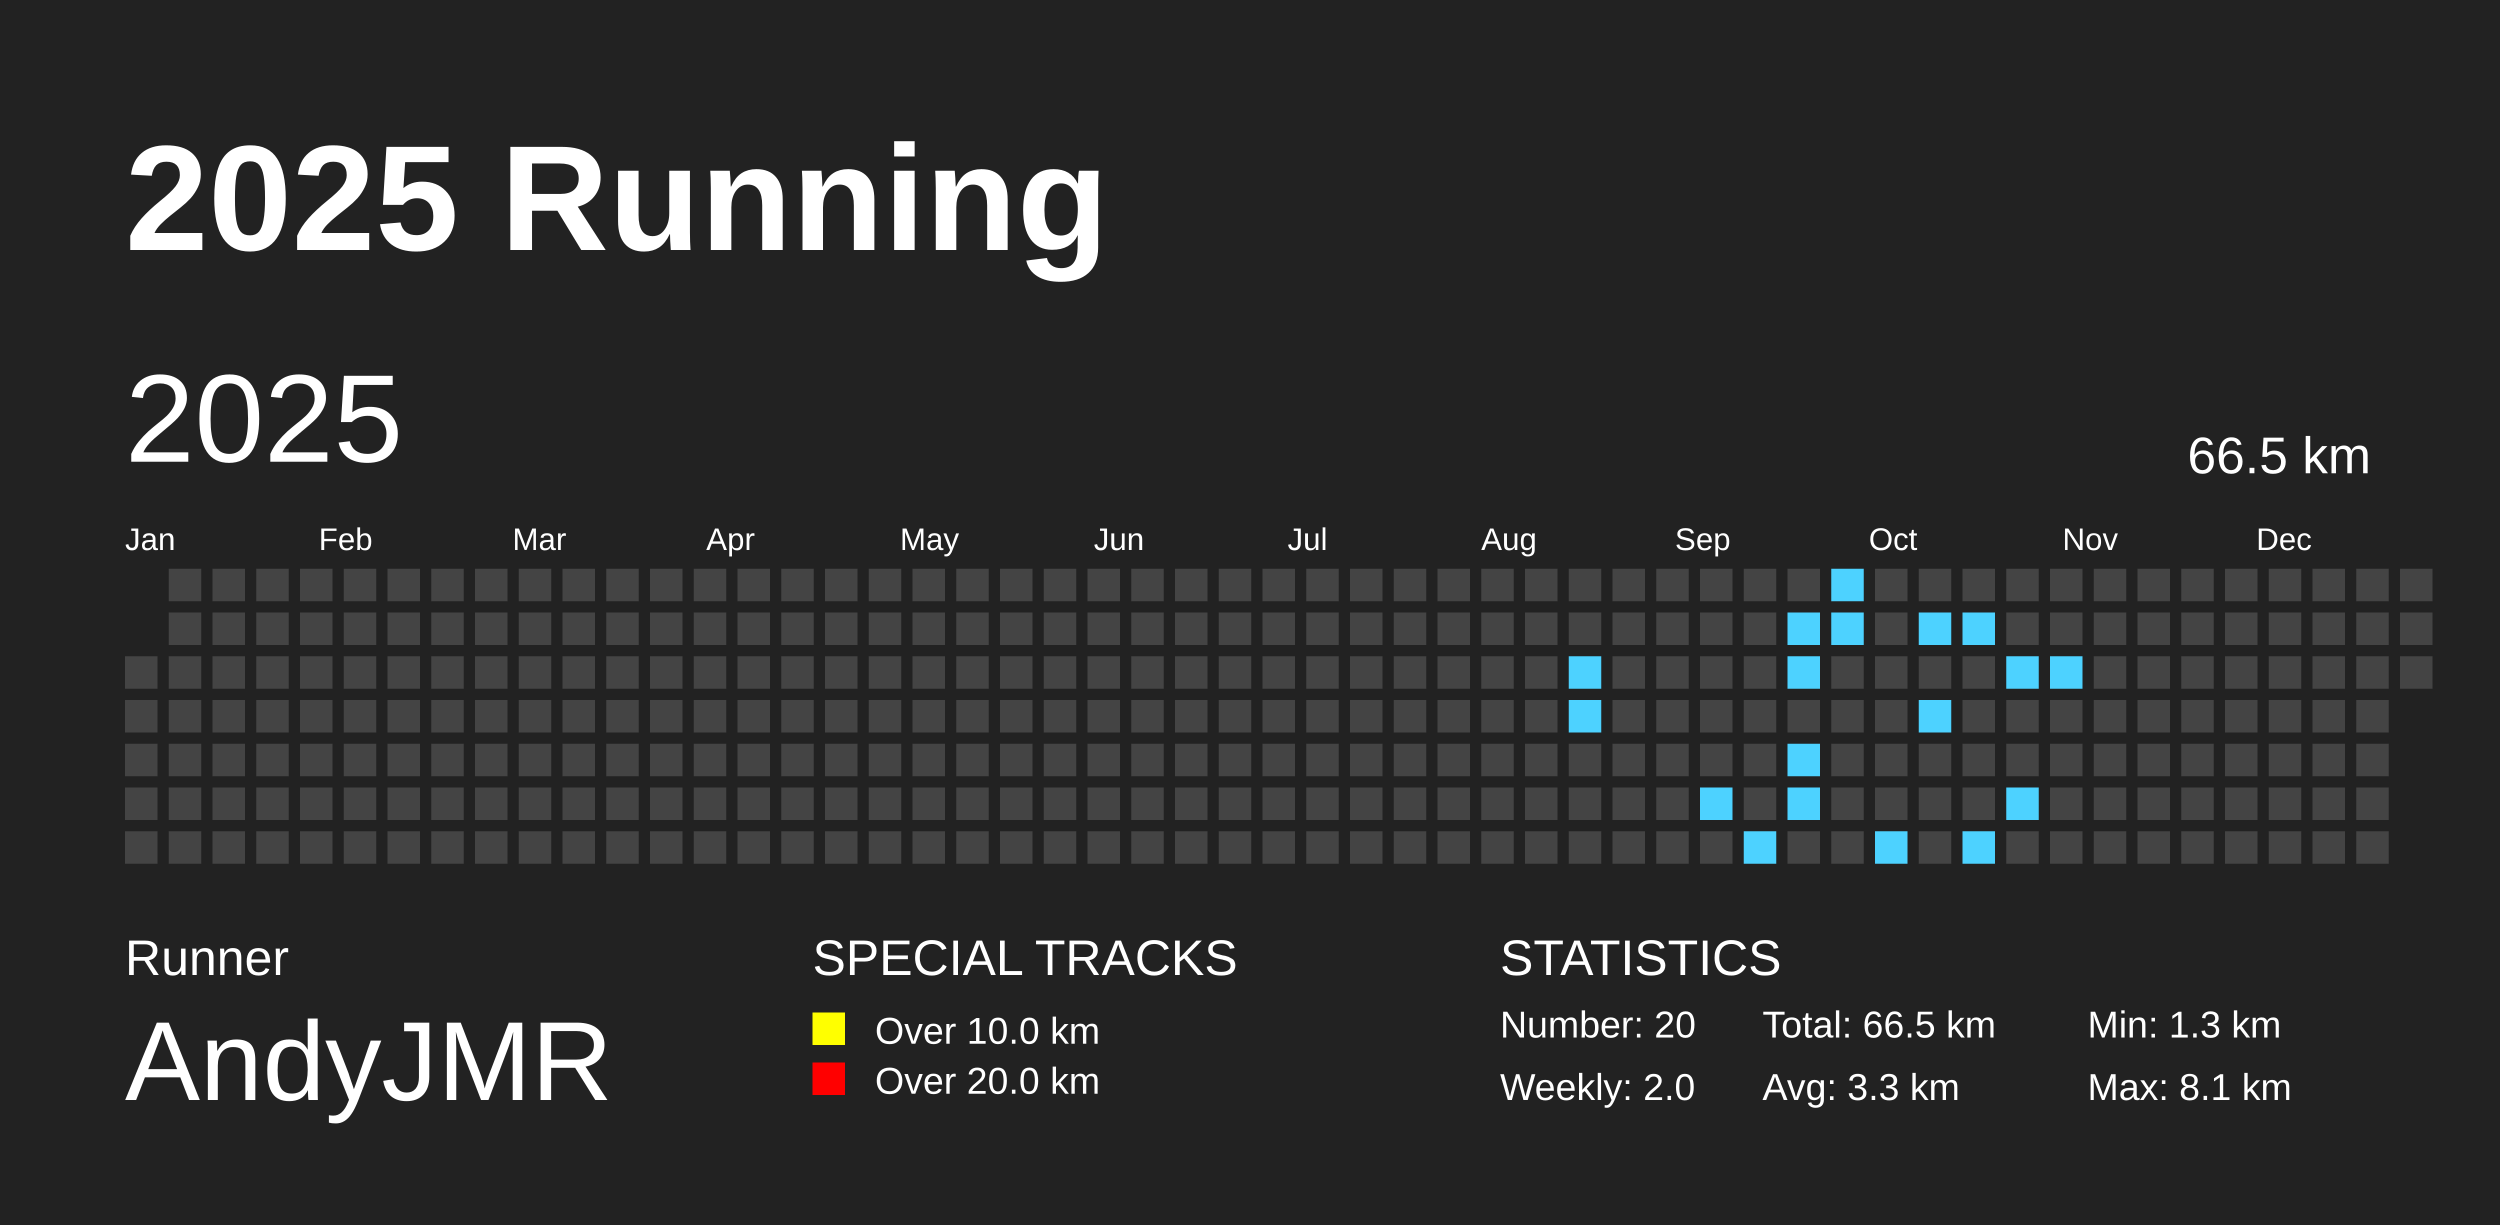
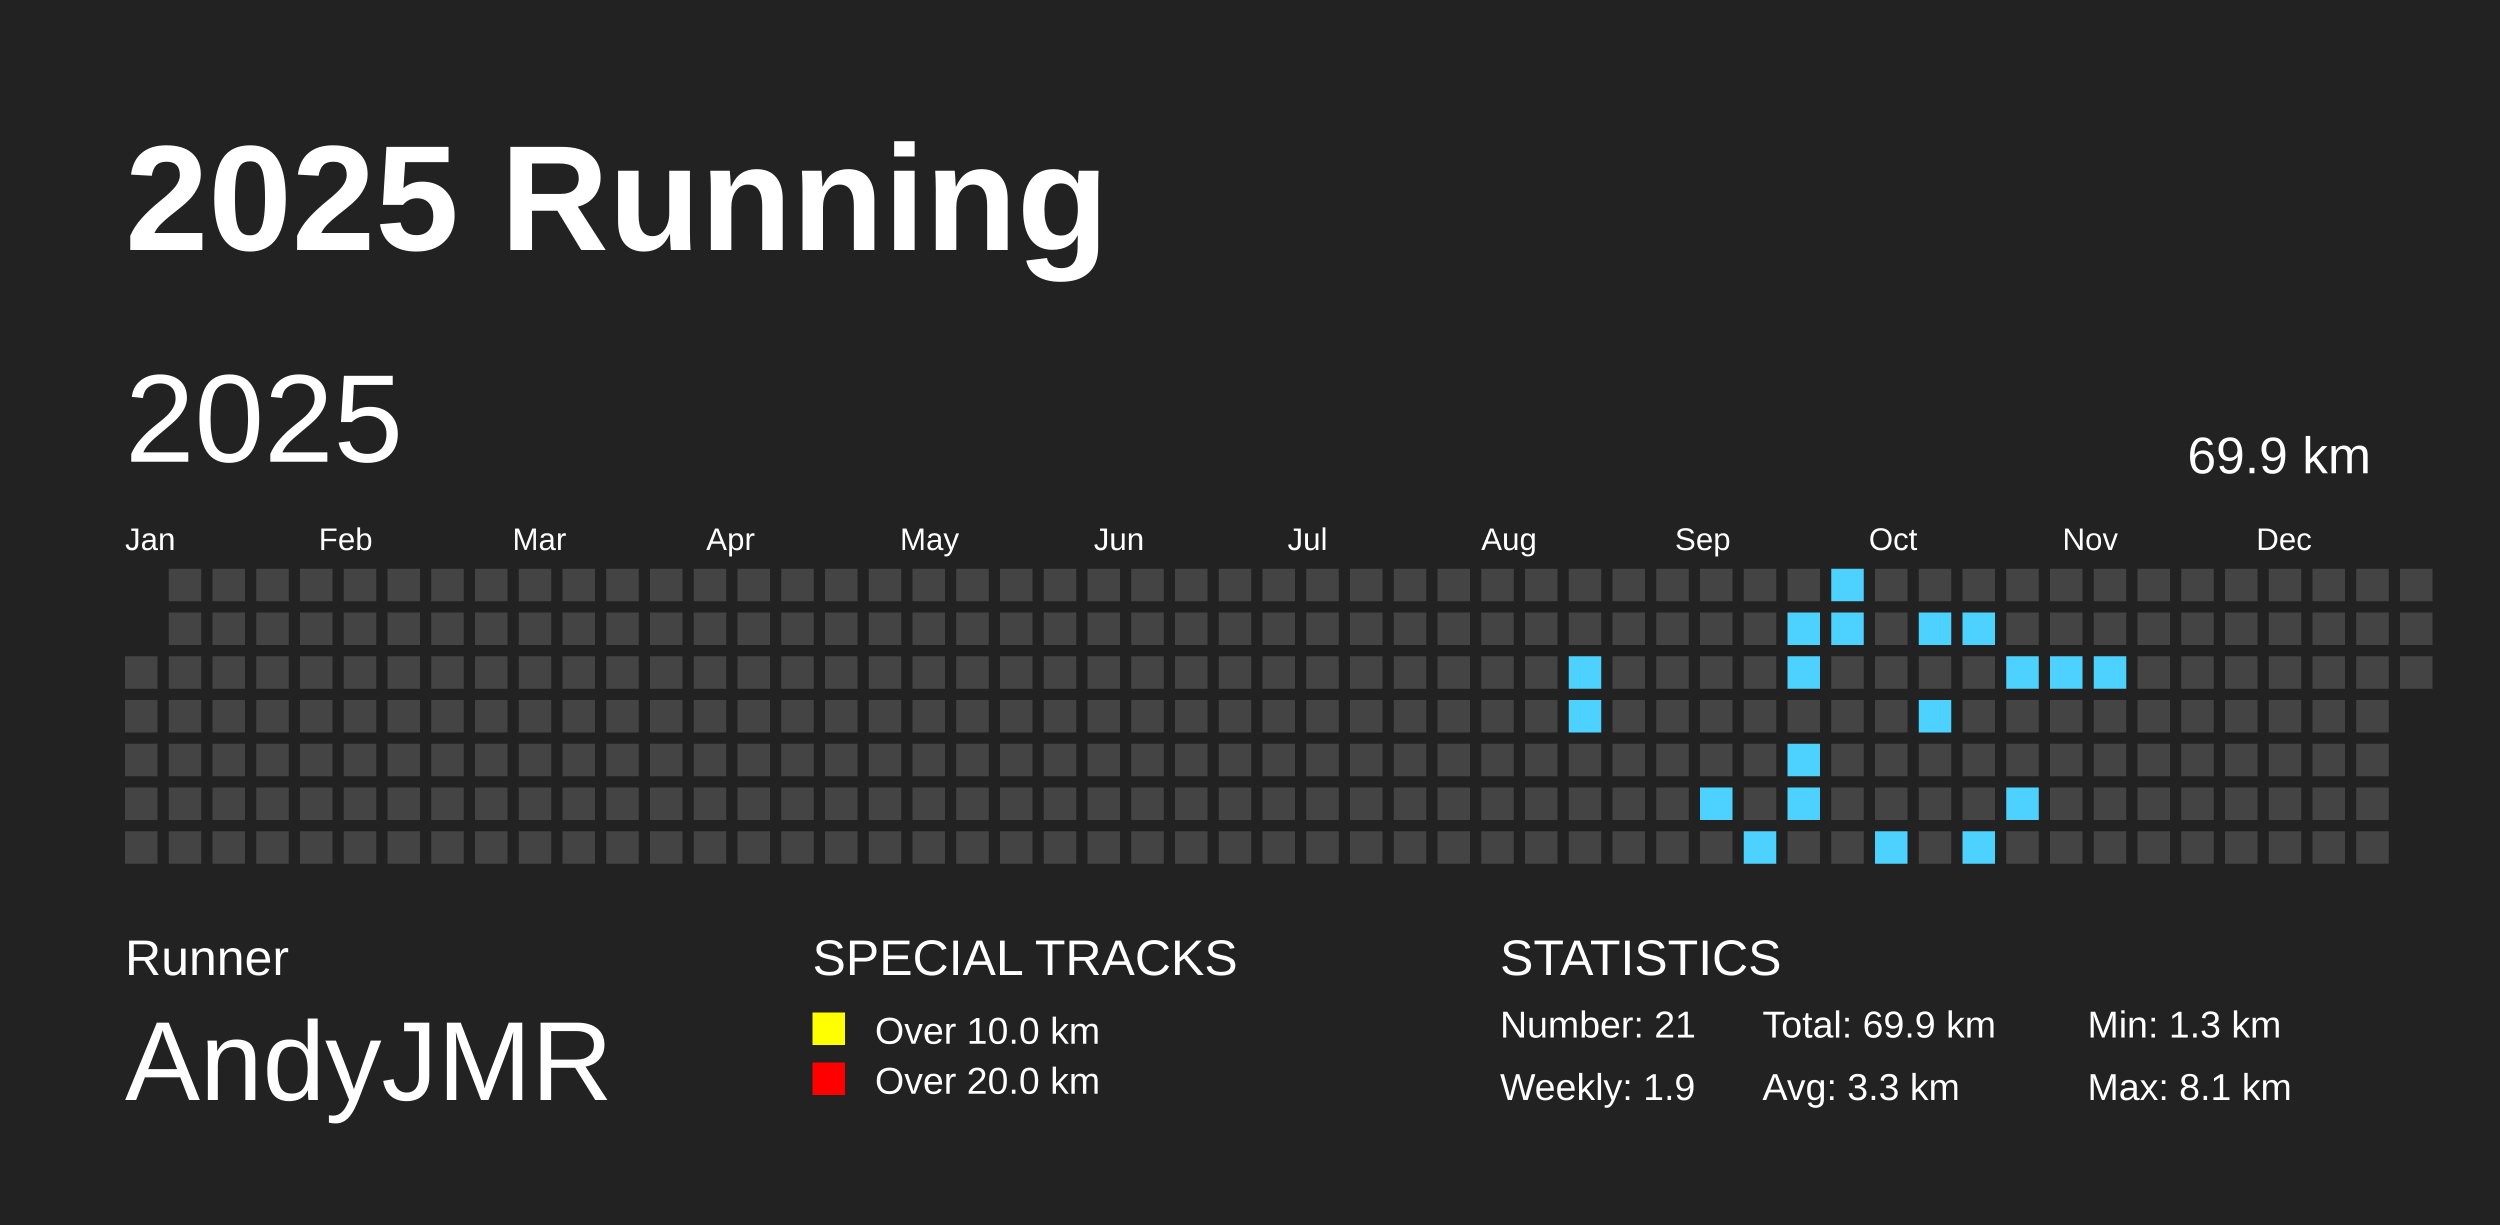
<svg xmlns="http://www.w3.org/2000/svg" baseProfile="full" height="98mm" version="1.1" viewBox="0,0,200,98" width="200mm">
  <defs />
  <rect fill="#222222" height="98" width="200" x="0" y="0" />
  <text fill="#FFFFFF" style="font-size:12px; font-family:Arial; font-weight:bold;" x="10" y="20">2025 Running</text>
  <text fill="#FFFFFF" style="font-size:4px; font-family:Arial" x="10" y="78">Runner</text>
  <text fill="#FFFFFF" style="font-size:9px; font-family:Arial" x="10" y="88">AndyJMR</text>
  <text fill="#FFFFFF" style="font-size:4px; font-family:Arial" x="65" y="78">SPECIAL TRACKS</text>
  <rect fill="yellow" height="2.6" width="2.6" x="65" y="81" />
  <text fill="#FFFFFF" style="font-size:3px; font-family:Arial" x="70" y="83.5">Over 10.0 km</text>
  <rect fill="red" height="2.6" width="2.6" x="65" y="85" />
  <text fill="#FFFFFF" style="font-size:3px; font-family:Arial" x="70" y="87.5">Over 20.0 km</text>
  <text fill="#FFFFFF" style="font-size:4px; font-family:Arial" x="120" y="78">STATISTICS</text>
-   <text fill="#FFFFFF" style="font-size:3px; font-family:Arial" x="120" y="83">Number: 20</text>
-   <text fill="#FFFFFF" style="font-size:3px; font-family:Arial" x="120" y="88">Weekly: 2.0</text>
-   <text fill="#FFFFFF" style="font-size:3px; font-family:Arial" x="141" y="83">Total: 66.5 km</text>
+   <text fill="#FFFFFF" style="font-size:3px; font-family:Arial" x="120" y="83">Number: 21</text>
+   <text fill="#FFFFFF" style="font-size:3px; font-family:Arial" x="120" y="88">Weekly: 1.9</text>
+   <text fill="#FFFFFF" style="font-size:3px; font-family:Arial" x="141" y="83">Total: 69.9 km</text>
  <text fill="#FFFFFF" style="font-size:3px; font-family:Arial" x="141" y="88">Avg: 3.3 km</text>
  <text fill="#FFFFFF" style="font-size:3px; font-family:Arial" x="167" y="83">Min: 1.3 km</text>
  <text fill="#FFFFFF" style="font-size:3px; font-family:Arial" x="167" y="88">Max: 8.1 km</text>
  <text dominant-baseline="hanging" fill="#FFFFFF" style="font-size:10.0px; font-family:Arial;" x="10" y="30">2025</text>
-   <text dominant-baseline="hanging" fill="#FFFFFF" style="font-size:4.125px; font-family:Arial;" x="175" y="35">66.5 km</text>
+   <text dominant-baseline="hanging" fill="#FFFFFF" style="font-size:4.125px; font-family:Arial;" x="175" y="35">69.9 km</text>
  <text fill="#FFFFFF" style="font-size:2.5px; font-family:Arial" x="10.0" y="44">Jan</text>
  <text fill="#FFFFFF" style="font-size:2.5px; font-family:Arial" x="25.5" y="44">Feb</text>
  <text fill="#FFFFFF" style="font-size:2.5px; font-family:Arial" x="41.0" y="44">Mar</text>
  <text fill="#FFFFFF" style="font-size:2.5px; font-family:Arial" x="56.5" y="44">Apr</text>
  <text fill="#FFFFFF" style="font-size:2.5px; font-family:Arial" x="72.0" y="44">May</text>
  <text fill="#FFFFFF" style="font-size:2.5px; font-family:Arial" x="87.5" y="44">Jun</text>
  <text fill="#FFFFFF" style="font-size:2.5px; font-family:Arial" x="103.0" y="44">Jul</text>
  <text fill="#FFFFFF" style="font-size:2.5px; font-family:Arial" x="118.5" y="44">Aug</text>
  <text fill="#FFFFFF" style="font-size:2.5px; font-family:Arial" x="134.0" y="44">Sep</text>
  <text fill="#FFFFFF" style="font-size:2.5px; font-family:Arial" x="149.5" y="44">Oct</text>
  <text fill="#FFFFFF" style="font-size:2.5px; font-family:Arial" x="165.0" y="44">Nov</text>
  <text fill="#FFFFFF" style="font-size:2.5px; font-family:Arial" x="180.5" y="44">Dec</text>
  <rect fill="#444444" height="2.6" width="2.6" x="10.0" y="52.5" />
  <rect fill="#444444" height="2.6" width="2.6" x="10.0" y="56.0" />
  <rect fill="#444444" height="2.6" width="2.6" x="10.0" y="59.5" />
  <rect fill="#444444" height="2.6" width="2.6" x="10.0" y="63.0" />
  <rect fill="#444444" height="2.6" width="2.6" x="10.0" y="66.5" />
  <rect fill="#444444" height="2.6" width="2.6" x="13.5" y="45.5" />
  <rect fill="#444444" height="2.6" width="2.6" x="13.5" y="49.0" />
  <rect fill="#444444" height="2.6" width="2.6" x="13.5" y="52.5" />
  <rect fill="#444444" height="2.6" width="2.6" x="13.5" y="56.0" />
  <rect fill="#444444" height="2.6" width="2.6" x="13.5" y="59.5" />
  <rect fill="#444444" height="2.6" width="2.6" x="13.5" y="63.0" />
  <rect fill="#444444" height="2.6" width="2.6" x="13.5" y="66.5" />
  <rect fill="#444444" height="2.6" width="2.6" x="17.0" y="45.5" />
  <rect fill="#444444" height="2.6" width="2.6" x="17.0" y="49.0" />
  <rect fill="#444444" height="2.6" width="2.6" x="17.0" y="52.5" />
  <rect fill="#444444" height="2.6" width="2.6" x="17.0" y="56.0" />
  <rect fill="#444444" height="2.6" width="2.6" x="17.0" y="59.5" />
  <rect fill="#444444" height="2.6" width="2.6" x="17.0" y="63.0" />
  <rect fill="#444444" height="2.6" width="2.6" x="17.0" y="66.5" />
  <rect fill="#444444" height="2.6" width="2.6" x="20.5" y="45.5" />
  <rect fill="#444444" height="2.6" width="2.6" x="20.5" y="49.0" />
  <rect fill="#444444" height="2.6" width="2.6" x="20.5" y="52.5" />
  <rect fill="#444444" height="2.6" width="2.6" x="20.5" y="56.0" />
  <rect fill="#444444" height="2.6" width="2.6" x="20.5" y="59.5" />
  <rect fill="#444444" height="2.6" width="2.6" x="20.5" y="63.0" />
  <rect fill="#444444" height="2.6" width="2.6" x="20.5" y="66.5" />
  <rect fill="#444444" height="2.6" width="2.6" x="24.0" y="45.5" />
  <rect fill="#444444" height="2.6" width="2.6" x="24.0" y="49.0" />
  <rect fill="#444444" height="2.6" width="2.6" x="24.0" y="52.5" />
  <rect fill="#444444" height="2.6" width="2.6" x="24.0" y="56.0" />
  <rect fill="#444444" height="2.6" width="2.6" x="24.0" y="59.5" />
  <rect fill="#444444" height="2.6" width="2.6" x="24.0" y="63.0" />
  <rect fill="#444444" height="2.6" width="2.6" x="24.0" y="66.5" />
  <rect fill="#444444" height="2.6" width="2.6" x="27.5" y="45.5" />
  <rect fill="#444444" height="2.6" width="2.6" x="27.5" y="49.0" />
  <rect fill="#444444" height="2.6" width="2.6" x="27.5" y="52.5" />
  <rect fill="#444444" height="2.6" width="2.6" x="27.5" y="56.0" />
  <rect fill="#444444" height="2.6" width="2.6" x="27.5" y="59.5" />
  <rect fill="#444444" height="2.6" width="2.6" x="27.5" y="63.0" />
  <rect fill="#444444" height="2.6" width="2.6" x="27.5" y="66.5" />
  <rect fill="#444444" height="2.6" width="2.6" x="31.0" y="45.5" />
  <rect fill="#444444" height="2.6" width="2.6" x="31.0" y="49.0" />
  <rect fill="#444444" height="2.6" width="2.6" x="31.0" y="52.5" />
  <rect fill="#444444" height="2.6" width="2.6" x="31.0" y="56.0" />
  <rect fill="#444444" height="2.6" width="2.6" x="31.0" y="59.5" />
  <rect fill="#444444" height="2.6" width="2.6" x="31.0" y="63.0" />
  <rect fill="#444444" height="2.6" width="2.6" x="31.0" y="66.5" />
  <rect fill="#444444" height="2.6" width="2.6" x="34.5" y="45.5" />
  <rect fill="#444444" height="2.6" width="2.6" x="34.5" y="49.0" />
  <rect fill="#444444" height="2.6" width="2.6" x="34.5" y="52.5" />
  <rect fill="#444444" height="2.6" width="2.6" x="34.5" y="56.0" />
  <rect fill="#444444" height="2.6" width="2.6" x="34.5" y="59.5" />
  <rect fill="#444444" height="2.6" width="2.6" x="34.5" y="63.0" />
  <rect fill="#444444" height="2.6" width="2.6" x="34.5" y="66.5" />
  <rect fill="#444444" height="2.6" width="2.6" x="38.0" y="45.5" />
  <rect fill="#444444" height="2.6" width="2.6" x="38.0" y="49.0" />
  <rect fill="#444444" height="2.6" width="2.6" x="38.0" y="52.5" />
  <rect fill="#444444" height="2.6" width="2.6" x="38.0" y="56.0" />
  <rect fill="#444444" height="2.6" width="2.6" x="38.0" y="59.5" />
  <rect fill="#444444" height="2.6" width="2.6" x="38.0" y="63.0" />
  <rect fill="#444444" height="2.6" width="2.6" x="38.0" y="66.5" />
  <rect fill="#444444" height="2.6" width="2.6" x="41.5" y="45.5" />
  <rect fill="#444444" height="2.6" width="2.6" x="41.5" y="49.0" />
  <rect fill="#444444" height="2.6" width="2.6" x="41.5" y="52.5" />
  <rect fill="#444444" height="2.6" width="2.6" x="41.5" y="56.0" />
  <rect fill="#444444" height="2.6" width="2.6" x="41.5" y="59.5" />
  <rect fill="#444444" height="2.6" width="2.6" x="41.5" y="63.0" />
  <rect fill="#444444" height="2.6" width="2.6" x="41.5" y="66.5" />
  <rect fill="#444444" height="2.6" width="2.6" x="45.0" y="45.5" />
  <rect fill="#444444" height="2.6" width="2.6" x="45.0" y="49.0" />
  <rect fill="#444444" height="2.6" width="2.6" x="45.0" y="52.5" />
  <rect fill="#444444" height="2.6" width="2.6" x="45.0" y="56.0" />
  <rect fill="#444444" height="2.6" width="2.6" x="45.0" y="59.5" />
  <rect fill="#444444" height="2.6" width="2.6" x="45.0" y="63.0" />
  <rect fill="#444444" height="2.6" width="2.6" x="45.0" y="66.5" />
  <rect fill="#444444" height="2.6" width="2.6" x="48.5" y="45.5" />
  <rect fill="#444444" height="2.6" width="2.6" x="48.5" y="49.0" />
  <rect fill="#444444" height="2.6" width="2.6" x="48.5" y="52.5" />
  <rect fill="#444444" height="2.6" width="2.6" x="48.5" y="56.0" />
  <rect fill="#444444" height="2.6" width="2.6" x="48.5" y="59.5" />
  <rect fill="#444444" height="2.6" width="2.6" x="48.5" y="63.0" />
  <rect fill="#444444" height="2.6" width="2.6" x="48.5" y="66.5" />
  <rect fill="#444444" height="2.6" width="2.6" x="52.0" y="45.5" />
  <rect fill="#444444" height="2.6" width="2.6" x="52.0" y="49.0" />
  <rect fill="#444444" height="2.6" width="2.6" x="52.0" y="52.5" />
  <rect fill="#444444" height="2.6" width="2.6" x="52.0" y="56.0" />
  <rect fill="#444444" height="2.6" width="2.6" x="52.0" y="59.5" />
  <rect fill="#444444" height="2.6" width="2.6" x="52.0" y="63.0" />
  <rect fill="#444444" height="2.6" width="2.6" x="52.0" y="66.5" />
  <rect fill="#444444" height="2.6" width="2.6" x="55.5" y="45.5" />
  <rect fill="#444444" height="2.6" width="2.6" x="55.5" y="49.0" />
  <rect fill="#444444" height="2.6" width="2.6" x="55.5" y="52.5" />
  <rect fill="#444444" height="2.6" width="2.6" x="55.5" y="56.0" />
  <rect fill="#444444" height="2.6" width="2.6" x="55.5" y="59.5" />
  <rect fill="#444444" height="2.6" width="2.6" x="55.5" y="63.0" />
  <rect fill="#444444" height="2.6" width="2.6" x="55.5" y="66.5" />
  <rect fill="#444444" height="2.6" width="2.6" x="59.0" y="45.5" />
  <rect fill="#444444" height="2.6" width="2.6" x="59.0" y="49.0" />
  <rect fill="#444444" height="2.6" width="2.6" x="59.0" y="52.5" />
  <rect fill="#444444" height="2.6" width="2.6" x="59.0" y="56.0" />
  <rect fill="#444444" height="2.6" width="2.6" x="59.0" y="59.5" />
  <rect fill="#444444" height="2.6" width="2.6" x="59.0" y="63.0" />
  <rect fill="#444444" height="2.6" width="2.6" x="59.0" y="66.5" />
  <rect fill="#444444" height="2.6" width="2.6" x="62.5" y="45.5" />
  <rect fill="#444444" height="2.6" width="2.6" x="62.5" y="49.0" />
  <rect fill="#444444" height="2.6" width="2.6" x="62.5" y="52.5" />
  <rect fill="#444444" height="2.6" width="2.6" x="62.5" y="56.0" />
  <rect fill="#444444" height="2.6" width="2.6" x="62.5" y="59.5" />
  <rect fill="#444444" height="2.6" width="2.6" x="62.5" y="63.0" />
  <rect fill="#444444" height="2.6" width="2.6" x="62.5" y="66.5" />
  <rect fill="#444444" height="2.6" width="2.6" x="66.0" y="45.5" />
  <rect fill="#444444" height="2.6" width="2.6" x="66.0" y="49.0" />
  <rect fill="#444444" height="2.6" width="2.6" x="66.0" y="52.5" />
  <rect fill="#444444" height="2.6" width="2.6" x="66.0" y="56.0" />
  <rect fill="#444444" height="2.6" width="2.6" x="66.0" y="59.5" />
  <rect fill="#444444" height="2.6" width="2.6" x="66.0" y="63.0" />
  <rect fill="#444444" height="2.6" width="2.6" x="66.0" y="66.5" />
  <rect fill="#444444" height="2.6" width="2.6" x="69.5" y="45.5" />
  <rect fill="#444444" height="2.6" width="2.6" x="69.5" y="49.0" />
  <rect fill="#444444" height="2.6" width="2.6" x="69.5" y="52.5" />
  <rect fill="#444444" height="2.6" width="2.6" x="69.5" y="56.0" />
  <rect fill="#444444" height="2.6" width="2.6" x="69.5" y="59.5" />
  <rect fill="#444444" height="2.6" width="2.6" x="69.5" y="63.0" />
  <rect fill="#444444" height="2.6" width="2.6" x="69.5" y="66.5" />
  <rect fill="#444444" height="2.6" width="2.6" x="73.0" y="45.5" />
  <rect fill="#444444" height="2.6" width="2.6" x="73.0" y="49.0" />
  <rect fill="#444444" height="2.6" width="2.6" x="73.0" y="52.5" />
  <rect fill="#444444" height="2.6" width="2.6" x="73.0" y="56.0" />
  <rect fill="#444444" height="2.6" width="2.6" x="73.0" y="59.5" />
  <rect fill="#444444" height="2.6" width="2.6" x="73.0" y="63.0" />
  <rect fill="#444444" height="2.6" width="2.6" x="73.0" y="66.5" />
  <rect fill="#444444" height="2.6" width="2.6" x="76.5" y="45.5" />
  <rect fill="#444444" height="2.6" width="2.6" x="76.5" y="49.0" />
  <rect fill="#444444" height="2.6" width="2.6" x="76.5" y="52.5" />
  <rect fill="#444444" height="2.6" width="2.6" x="76.5" y="56.0" />
  <rect fill="#444444" height="2.6" width="2.6" x="76.5" y="59.5" />
  <rect fill="#444444" height="2.6" width="2.6" x="76.5" y="63.0" />
  <rect fill="#444444" height="2.6" width="2.6" x="76.5" y="66.5" />
  <rect fill="#444444" height="2.6" width="2.6" x="80.0" y="45.5" />
  <rect fill="#444444" height="2.6" width="2.6" x="80.0" y="49.0" />
  <rect fill="#444444" height="2.6" width="2.6" x="80.0" y="52.5" />
  <rect fill="#444444" height="2.6" width="2.6" x="80.0" y="56.0" />
  <rect fill="#444444" height="2.6" width="2.6" x="80.0" y="59.5" />
  <rect fill="#444444" height="2.6" width="2.6" x="80.0" y="63.0" />
  <rect fill="#444444" height="2.6" width="2.6" x="80.0" y="66.5" />
  <rect fill="#444444" height="2.6" width="2.6" x="83.5" y="45.5" />
  <rect fill="#444444" height="2.6" width="2.6" x="83.5" y="49.0" />
  <rect fill="#444444" height="2.6" width="2.6" x="83.5" y="52.5" />
  <rect fill="#444444" height="2.6" width="2.6" x="83.5" y="56.0" />
  <rect fill="#444444" height="2.6" width="2.6" x="83.5" y="59.5" />
  <rect fill="#444444" height="2.6" width="2.6" x="83.5" y="63.0" />
  <rect fill="#444444" height="2.6" width="2.6" x="83.5" y="66.5" />
  <rect fill="#444444" height="2.6" width="2.6" x="87.0" y="45.5" />
  <rect fill="#444444" height="2.6" width="2.6" x="87.0" y="49.0" />
  <rect fill="#444444" height="2.6" width="2.6" x="87.0" y="52.5" />
  <rect fill="#444444" height="2.6" width="2.6" x="87.0" y="56.0" />
  <rect fill="#444444" height="2.6" width="2.6" x="87.0" y="59.5" />
  <rect fill="#444444" height="2.6" width="2.6" x="87.0" y="63.0" />
  <rect fill="#444444" height="2.6" width="2.6" x="87.0" y="66.5" />
  <rect fill="#444444" height="2.6" width="2.6" x="90.5" y="45.5" />
  <rect fill="#444444" height="2.6" width="2.6" x="90.5" y="49.0" />
  <rect fill="#444444" height="2.6" width="2.6" x="90.5" y="52.5" />
  <rect fill="#444444" height="2.6" width="2.6" x="90.5" y="56.0" />
  <rect fill="#444444" height="2.6" width="2.6" x="90.5" y="59.5" />
  <rect fill="#444444" height="2.6" width="2.6" x="90.5" y="63.0" />
  <rect fill="#444444" height="2.6" width="2.6" x="90.5" y="66.5" />
  <rect fill="#444444" height="2.6" width="2.6" x="94.0" y="45.5" />
  <rect fill="#444444" height="2.6" width="2.6" x="94.0" y="49.0" />
  <rect fill="#444444" height="2.6" width="2.6" x="94.0" y="52.5" />
  <rect fill="#444444" height="2.6" width="2.6" x="94.0" y="56.0" />
  <rect fill="#444444" height="2.6" width="2.6" x="94.0" y="59.5" />
  <rect fill="#444444" height="2.6" width="2.6" x="94.0" y="63.0" />
  <rect fill="#444444" height="2.6" width="2.6" x="94.0" y="66.5" />
  <rect fill="#444444" height="2.6" width="2.6" x="97.5" y="45.5" />
  <rect fill="#444444" height="2.6" width="2.6" x="97.5" y="49.0" />
  <rect fill="#444444" height="2.6" width="2.6" x="97.5" y="52.5" />
  <rect fill="#444444" height="2.6" width="2.6" x="97.5" y="56.0" />
  <rect fill="#444444" height="2.6" width="2.6" x="97.5" y="59.5" />
  <rect fill="#444444" height="2.6" width="2.6" x="97.5" y="63.0" />
  <rect fill="#444444" height="2.6" width="2.6" x="97.5" y="66.5" />
  <rect fill="#444444" height="2.6" width="2.6" x="101.0" y="45.5" />
  <rect fill="#444444" height="2.6" width="2.6" x="101.0" y="49.0" />
  <rect fill="#444444" height="2.6" width="2.6" x="101.0" y="52.5" />
  <rect fill="#444444" height="2.6" width="2.6" x="101.0" y="56.0" />
  <rect fill="#444444" height="2.6" width="2.6" x="101.0" y="59.5" />
  <rect fill="#444444" height="2.6" width="2.6" x="101.0" y="63.0" />
  <rect fill="#444444" height="2.6" width="2.6" x="101.0" y="66.5" />
  <rect fill="#444444" height="2.6" width="2.6" x="104.5" y="45.5" />
  <rect fill="#444444" height="2.6" width="2.6" x="104.5" y="49.0" />
  <rect fill="#444444" height="2.6" width="2.6" x="104.5" y="52.5" />
  <rect fill="#444444" height="2.6" width="2.6" x="104.5" y="56.0" />
  <rect fill="#444444" height="2.6" width="2.6" x="104.5" y="59.5" />
  <rect fill="#444444" height="2.6" width="2.6" x="104.5" y="63.0" />
  <rect fill="#444444" height="2.6" width="2.6" x="104.5" y="66.5" />
  <rect fill="#444444" height="2.6" width="2.6" x="108.0" y="45.5" />
  <rect fill="#444444" height="2.6" width="2.6" x="108.0" y="49.0" />
  <rect fill="#444444" height="2.6" width="2.6" x="108.0" y="52.5" />
  <rect fill="#444444" height="2.6" width="2.6" x="108.0" y="56.0" />
  <rect fill="#444444" height="2.6" width="2.6" x="108.0" y="59.5" />
  <rect fill="#444444" height="2.6" width="2.6" x="108.0" y="63.0" />
  <rect fill="#444444" height="2.6" width="2.6" x="108.0" y="66.5" />
  <rect fill="#444444" height="2.6" width="2.6" x="111.5" y="45.5" />
  <rect fill="#444444" height="2.6" width="2.6" x="111.5" y="49.0" />
  <rect fill="#444444" height="2.6" width="2.6" x="111.5" y="52.5" />
  <rect fill="#444444" height="2.6" width="2.6" x="111.5" y="56.0" />
  <rect fill="#444444" height="2.6" width="2.6" x="111.5" y="59.5" />
  <rect fill="#444444" height="2.6" width="2.6" x="111.5" y="63.0" />
  <rect fill="#444444" height="2.6" width="2.6" x="111.5" y="66.5" />
  <rect fill="#444444" height="2.6" width="2.6" x="115.0" y="45.5" />
  <rect fill="#444444" height="2.6" width="2.6" x="115.0" y="49.0" />
  <rect fill="#444444" height="2.6" width="2.6" x="115.0" y="52.5" />
  <rect fill="#444444" height="2.6" width="2.6" x="115.0" y="56.0" />
  <rect fill="#444444" height="2.6" width="2.6" x="115.0" y="59.5" />
  <rect fill="#444444" height="2.6" width="2.6" x="115.0" y="63.0" />
  <rect fill="#444444" height="2.6" width="2.6" x="115.0" y="66.5" />
  <rect fill="#444444" height="2.6" width="2.6" x="118.5" y="45.5" />
  <rect fill="#444444" height="2.6" width="2.6" x="118.5" y="49.0" />
  <rect fill="#444444" height="2.6" width="2.6" x="118.5" y="52.5" />
  <rect fill="#444444" height="2.6" width="2.6" x="118.5" y="56.0" />
  <rect fill="#444444" height="2.6" width="2.6" x="118.5" y="59.5" />
  <rect fill="#444444" height="2.6" width="2.6" x="118.5" y="63.0" />
  <rect fill="#444444" height="2.6" width="2.6" x="118.5" y="66.5" />
  <rect fill="#444444" height="2.6" width="2.6" x="122.0" y="45.5" />
  <rect fill="#444444" height="2.6" width="2.6" x="122.0" y="49.0" />
  <rect fill="#444444" height="2.6" width="2.6" x="122.0" y="52.5" />
  <rect fill="#444444" height="2.6" width="2.6" x="122.0" y="56.0" />
  <rect fill="#444444" height="2.6" width="2.6" x="122.0" y="59.5" />
  <rect fill="#444444" height="2.6" width="2.6" x="122.0" y="63.0" />
  <rect fill="#444444" height="2.6" width="2.6" x="122.0" y="66.5" />
  <rect fill="#444444" height="2.6" width="2.6" x="125.5" y="45.5" />
  <rect fill="#444444" height="2.6" width="2.6" x="125.5" y="49.0" />
  <rect fill="#4DD2FF" height="2.6" width="2.6" x="125.5" y="52.5" />
  <rect fill="#4DD2FF" height="2.6" width="2.6" x="125.5" y="56.0" />
  <rect fill="#444444" height="2.6" width="2.6" x="125.5" y="59.5" />
  <rect fill="#444444" height="2.6" width="2.6" x="125.5" y="63.0" />
  <rect fill="#444444" height="2.6" width="2.6" x="125.5" y="66.5" />
  <rect fill="#444444" height="2.6" width="2.6" x="129.0" y="45.5" />
  <rect fill="#444444" height="2.6" width="2.6" x="129.0" y="49.0" />
  <rect fill="#444444" height="2.6" width="2.6" x="129.0" y="52.5" />
  <rect fill="#444444" height="2.6" width="2.6" x="129.0" y="56.0" />
  <rect fill="#444444" height="2.6" width="2.6" x="129.0" y="59.5" />
  <rect fill="#444444" height="2.6" width="2.6" x="129.0" y="63.0" />
  <rect fill="#444444" height="2.6" width="2.6" x="129.0" y="66.5" />
  <rect fill="#444444" height="2.6" width="2.6" x="132.5" y="45.5" />
  <rect fill="#444444" height="2.6" width="2.6" x="132.5" y="49.0" />
  <rect fill="#444444" height="2.6" width="2.6" x="132.5" y="52.5" />
  <rect fill="#444444" height="2.6" width="2.6" x="132.5" y="56.0" />
  <rect fill="#444444" height="2.6" width="2.6" x="132.5" y="59.5" />
  <rect fill="#444444" height="2.6" width="2.6" x="132.5" y="63.0" />
  <rect fill="#444444" height="2.6" width="2.6" x="132.5" y="66.5" />
  <rect fill="#444444" height="2.6" width="2.6" x="136.0" y="45.5" />
  <rect fill="#444444" height="2.6" width="2.6" x="136.0" y="49.0" />
  <rect fill="#444444" height="2.6" width="2.6" x="136.0" y="52.5" />
  <rect fill="#444444" height="2.6" width="2.6" x="136.0" y="56.0" />
  <rect fill="#444444" height="2.6" width="2.6" x="136.0" y="59.5" />
  <rect fill="#4DD2FF" height="2.6" width="2.6" x="136.0" y="63.0" />
  <rect fill="#444444" height="2.6" width="2.6" x="136.0" y="66.5" />
  <rect fill="#444444" height="2.6" width="2.6" x="139.5" y="45.5" />
  <rect fill="#444444" height="2.6" width="2.6" x="139.5" y="49.0" />
  <rect fill="#444444" height="2.6" width="2.6" x="139.5" y="52.5" />
  <rect fill="#444444" height="2.6" width="2.6" x="139.5" y="56.0" />
  <rect fill="#444444" height="2.6" width="2.6" x="139.5" y="59.5" />
  <rect fill="#444444" height="2.6" width="2.6" x="139.5" y="63.0" />
  <rect fill="#4DD2FF" height="2.6" width="2.6" x="139.5" y="66.5" />
  <rect fill="#444444" height="2.6" width="2.6" x="143.0" y="45.5" />
  <rect fill="#4DD2FF" height="2.6" width="2.6" x="143.0" y="49.0" />
  <rect fill="#4DD2FF" height="2.6" width="2.6" x="143.0" y="52.5" />
  <rect fill="#444444" height="2.6" width="2.6" x="143.0" y="56.0" />
  <rect fill="#4DD2FF" height="2.6" width="2.6" x="143.0" y="59.5" />
  <rect fill="#4DD2FF" height="2.6" width="2.6" x="143.0" y="63.0" />
  <rect fill="#444444" height="2.6" width="2.6" x="143.0" y="66.5" />
  <rect fill="#4DD2FF" height="2.6" width="2.6" x="146.5" y="45.5" />
  <rect fill="#4DD2FF" height="2.6" width="2.6" x="146.5" y="49.0" />
  <rect fill="#444444" height="2.6" width="2.6" x="146.5" y="52.5" />
  <rect fill="#444444" height="2.6" width="2.6" x="146.5" y="56.0" />
  <rect fill="#444444" height="2.6" width="2.6" x="146.5" y="59.5" />
  <rect fill="#444444" height="2.6" width="2.6" x="146.5" y="63.0" />
  <rect fill="#444444" height="2.6" width="2.6" x="146.5" y="66.5" />
  <rect fill="#444444" height="2.6" width="2.6" x="150.0" y="45.5" />
  <rect fill="#444444" height="2.6" width="2.6" x="150.0" y="49.0" />
  <rect fill="#444444" height="2.6" width="2.6" x="150.0" y="52.5" />
  <rect fill="#444444" height="2.6" width="2.6" x="150.0" y="56.0" />
  <rect fill="#444444" height="2.6" width="2.6" x="150.0" y="59.5" />
  <rect fill="#444444" height="2.6" width="2.6" x="150.0" y="63.0" />
  <rect fill="#4DD2FF" height="2.6" width="2.6" x="150.0" y="66.5" />
  <rect fill="#444444" height="2.6" width="2.6" x="153.5" y="45.5" />
  <rect fill="#4DD2FF" height="2.6" width="2.6" x="153.5" y="49.0" />
  <rect fill="#444444" height="2.6" width="2.6" x="153.5" y="52.5" />
  <rect fill="#4DD2FF" height="2.6" width="2.6" x="153.5" y="56.0" />
  <rect fill="#444444" height="2.6" width="2.6" x="153.5" y="59.5" />
  <rect fill="#444444" height="2.6" width="2.6" x="153.5" y="63.0" />
  <rect fill="#444444" height="2.6" width="2.6" x="153.5" y="66.5" />
  <rect fill="#444444" height="2.6" width="2.6" x="157.0" y="45.5" />
  <rect fill="#4DD2FF" height="2.6" width="2.6" x="157.0" y="49.0" />
  <rect fill="#444444" height="2.6" width="2.6" x="157.0" y="52.5" />
  <rect fill="#444444" height="2.6" width="2.6" x="157.0" y="56.0" />
  <rect fill="#444444" height="2.6" width="2.6" x="157.0" y="59.5" />
  <rect fill="#444444" height="2.6" width="2.6" x="157.0" y="63.0" />
  <rect fill="#4DD2FF" height="2.6" width="2.6" x="157.0" y="66.5" />
  <rect fill="#444444" height="2.6" width="2.6" x="160.5" y="45.5" />
  <rect fill="#444444" height="2.6" width="2.6" x="160.5" y="49.0" />
  <rect fill="#4DD2FF" height="2.6" width="2.6" x="160.5" y="52.5" />
  <rect fill="#444444" height="2.6" width="2.6" x="160.5" y="56.0" />
  <rect fill="#444444" height="2.6" width="2.6" x="160.5" y="59.5" />
  <rect fill="#4DD2FF" height="2.6" width="2.6" x="160.5" y="63.0" />
  <rect fill="#444444" height="2.6" width="2.6" x="160.5" y="66.5" />
  <rect fill="#444444" height="2.6" width="2.6" x="164.0" y="45.5" />
  <rect fill="#444444" height="2.6" width="2.6" x="164.0" y="49.0" />
  <rect fill="#4DD2FF" height="2.6" width="2.6" x="164.0" y="52.5" />
  <rect fill="#444444" height="2.6" width="2.6" x="164.0" y="56.0" />
  <rect fill="#444444" height="2.6" width="2.6" x="164.0" y="59.5" />
  <rect fill="#444444" height="2.6" width="2.6" x="164.0" y="63.0" />
  <rect fill="#444444" height="2.6" width="2.6" x="164.0" y="66.5" />
  <rect fill="#444444" height="2.6" width="2.6" x="167.5" y="45.5" />
  <rect fill="#444444" height="2.6" width="2.6" x="167.5" y="49.0" />
-   <rect fill="#444444" height="2.6" width="2.6" x="167.5" y="52.5" />
+   <rect fill="#4DD2FF" height="2.6" width="2.6" x="167.5" y="52.5" />
  <rect fill="#444444" height="2.6" width="2.6" x="167.5" y="56.0" />
  <rect fill="#444444" height="2.6" width="2.6" x="167.5" y="59.5" />
  <rect fill="#444444" height="2.6" width="2.6" x="167.5" y="63.0" />
  <rect fill="#444444" height="2.6" width="2.6" x="167.5" y="66.5" />
  <rect fill="#444444" height="2.6" width="2.6" x="171.0" y="45.5" />
  <rect fill="#444444" height="2.6" width="2.6" x="171.0" y="49.0" />
  <rect fill="#444444" height="2.6" width="2.6" x="171.0" y="52.5" />
  <rect fill="#444444" height="2.6" width="2.6" x="171.0" y="56.0" />
  <rect fill="#444444" height="2.6" width="2.6" x="171.0" y="59.5" />
  <rect fill="#444444" height="2.6" width="2.6" x="171.0" y="63.0" />
  <rect fill="#444444" height="2.6" width="2.6" x="171.0" y="66.5" />
  <rect fill="#444444" height="2.6" width="2.6" x="174.5" y="45.5" />
  <rect fill="#444444" height="2.6" width="2.6" x="174.5" y="49.0" />
  <rect fill="#444444" height="2.6" width="2.6" x="174.5" y="52.5" />
  <rect fill="#444444" height="2.6" width="2.6" x="174.5" y="56.0" />
  <rect fill="#444444" height="2.6" width="2.6" x="174.5" y="59.5" />
  <rect fill="#444444" height="2.6" width="2.6" x="174.5" y="63.0" />
  <rect fill="#444444" height="2.6" width="2.6" x="174.5" y="66.5" />
  <rect fill="#444444" height="2.6" width="2.6" x="178.0" y="45.5" />
  <rect fill="#444444" height="2.6" width="2.6" x="178.0" y="49.0" />
  <rect fill="#444444" height="2.6" width="2.6" x="178.0" y="52.5" />
  <rect fill="#444444" height="2.6" width="2.6" x="178.0" y="56.0" />
  <rect fill="#444444" height="2.6" width="2.6" x="178.0" y="59.5" />
  <rect fill="#444444" height="2.6" width="2.6" x="178.0" y="63.0" />
  <rect fill="#444444" height="2.6" width="2.6" x="178.0" y="66.5" />
  <rect fill="#444444" height="2.6" width="2.6" x="181.5" y="45.5" />
  <rect fill="#444444" height="2.6" width="2.6" x="181.5" y="49.0" />
  <rect fill="#444444" height="2.6" width="2.6" x="181.5" y="52.5" />
  <rect fill="#444444" height="2.6" width="2.6" x="181.5" y="56.0" />
  <rect fill="#444444" height="2.6" width="2.6" x="181.5" y="59.5" />
  <rect fill="#444444" height="2.6" width="2.6" x="181.5" y="63.0" />
  <rect fill="#444444" height="2.6" width="2.6" x="181.5" y="66.5" />
  <rect fill="#444444" height="2.6" width="2.6" x="185.0" y="45.5" />
  <rect fill="#444444" height="2.6" width="2.6" x="185.0" y="49.0" />
  <rect fill="#444444" height="2.6" width="2.6" x="185.0" y="52.5" />
  <rect fill="#444444" height="2.6" width="2.6" x="185.0" y="56.0" />
  <rect fill="#444444" height="2.6" width="2.6" x="185.0" y="59.5" />
  <rect fill="#444444" height="2.6" width="2.6" x="185.0" y="63.0" />
  <rect fill="#444444" height="2.6" width="2.6" x="185.0" y="66.5" />
  <rect fill="#444444" height="2.6" width="2.6" x="188.5" y="45.5" />
  <rect fill="#444444" height="2.6" width="2.6" x="188.5" y="49.0" />
  <rect fill="#444444" height="2.6" width="2.6" x="188.5" y="52.5" />
  <rect fill="#444444" height="2.6" width="2.6" x="188.5" y="56.0" />
  <rect fill="#444444" height="2.6" width="2.6" x="188.5" y="59.5" />
  <rect fill="#444444" height="2.6" width="2.6" x="188.5" y="63.0" />
  <rect fill="#444444" height="2.6" width="2.6" x="188.5" y="66.5" />
  <rect fill="#444444" height="2.6" width="2.6" x="192.0" y="45.5" />
  <rect fill="#444444" height="2.6" width="2.6" x="192.0" y="49.0" />
  <rect fill="#444444" height="2.6" width="2.6" x="192.0" y="52.5" />
</svg>
